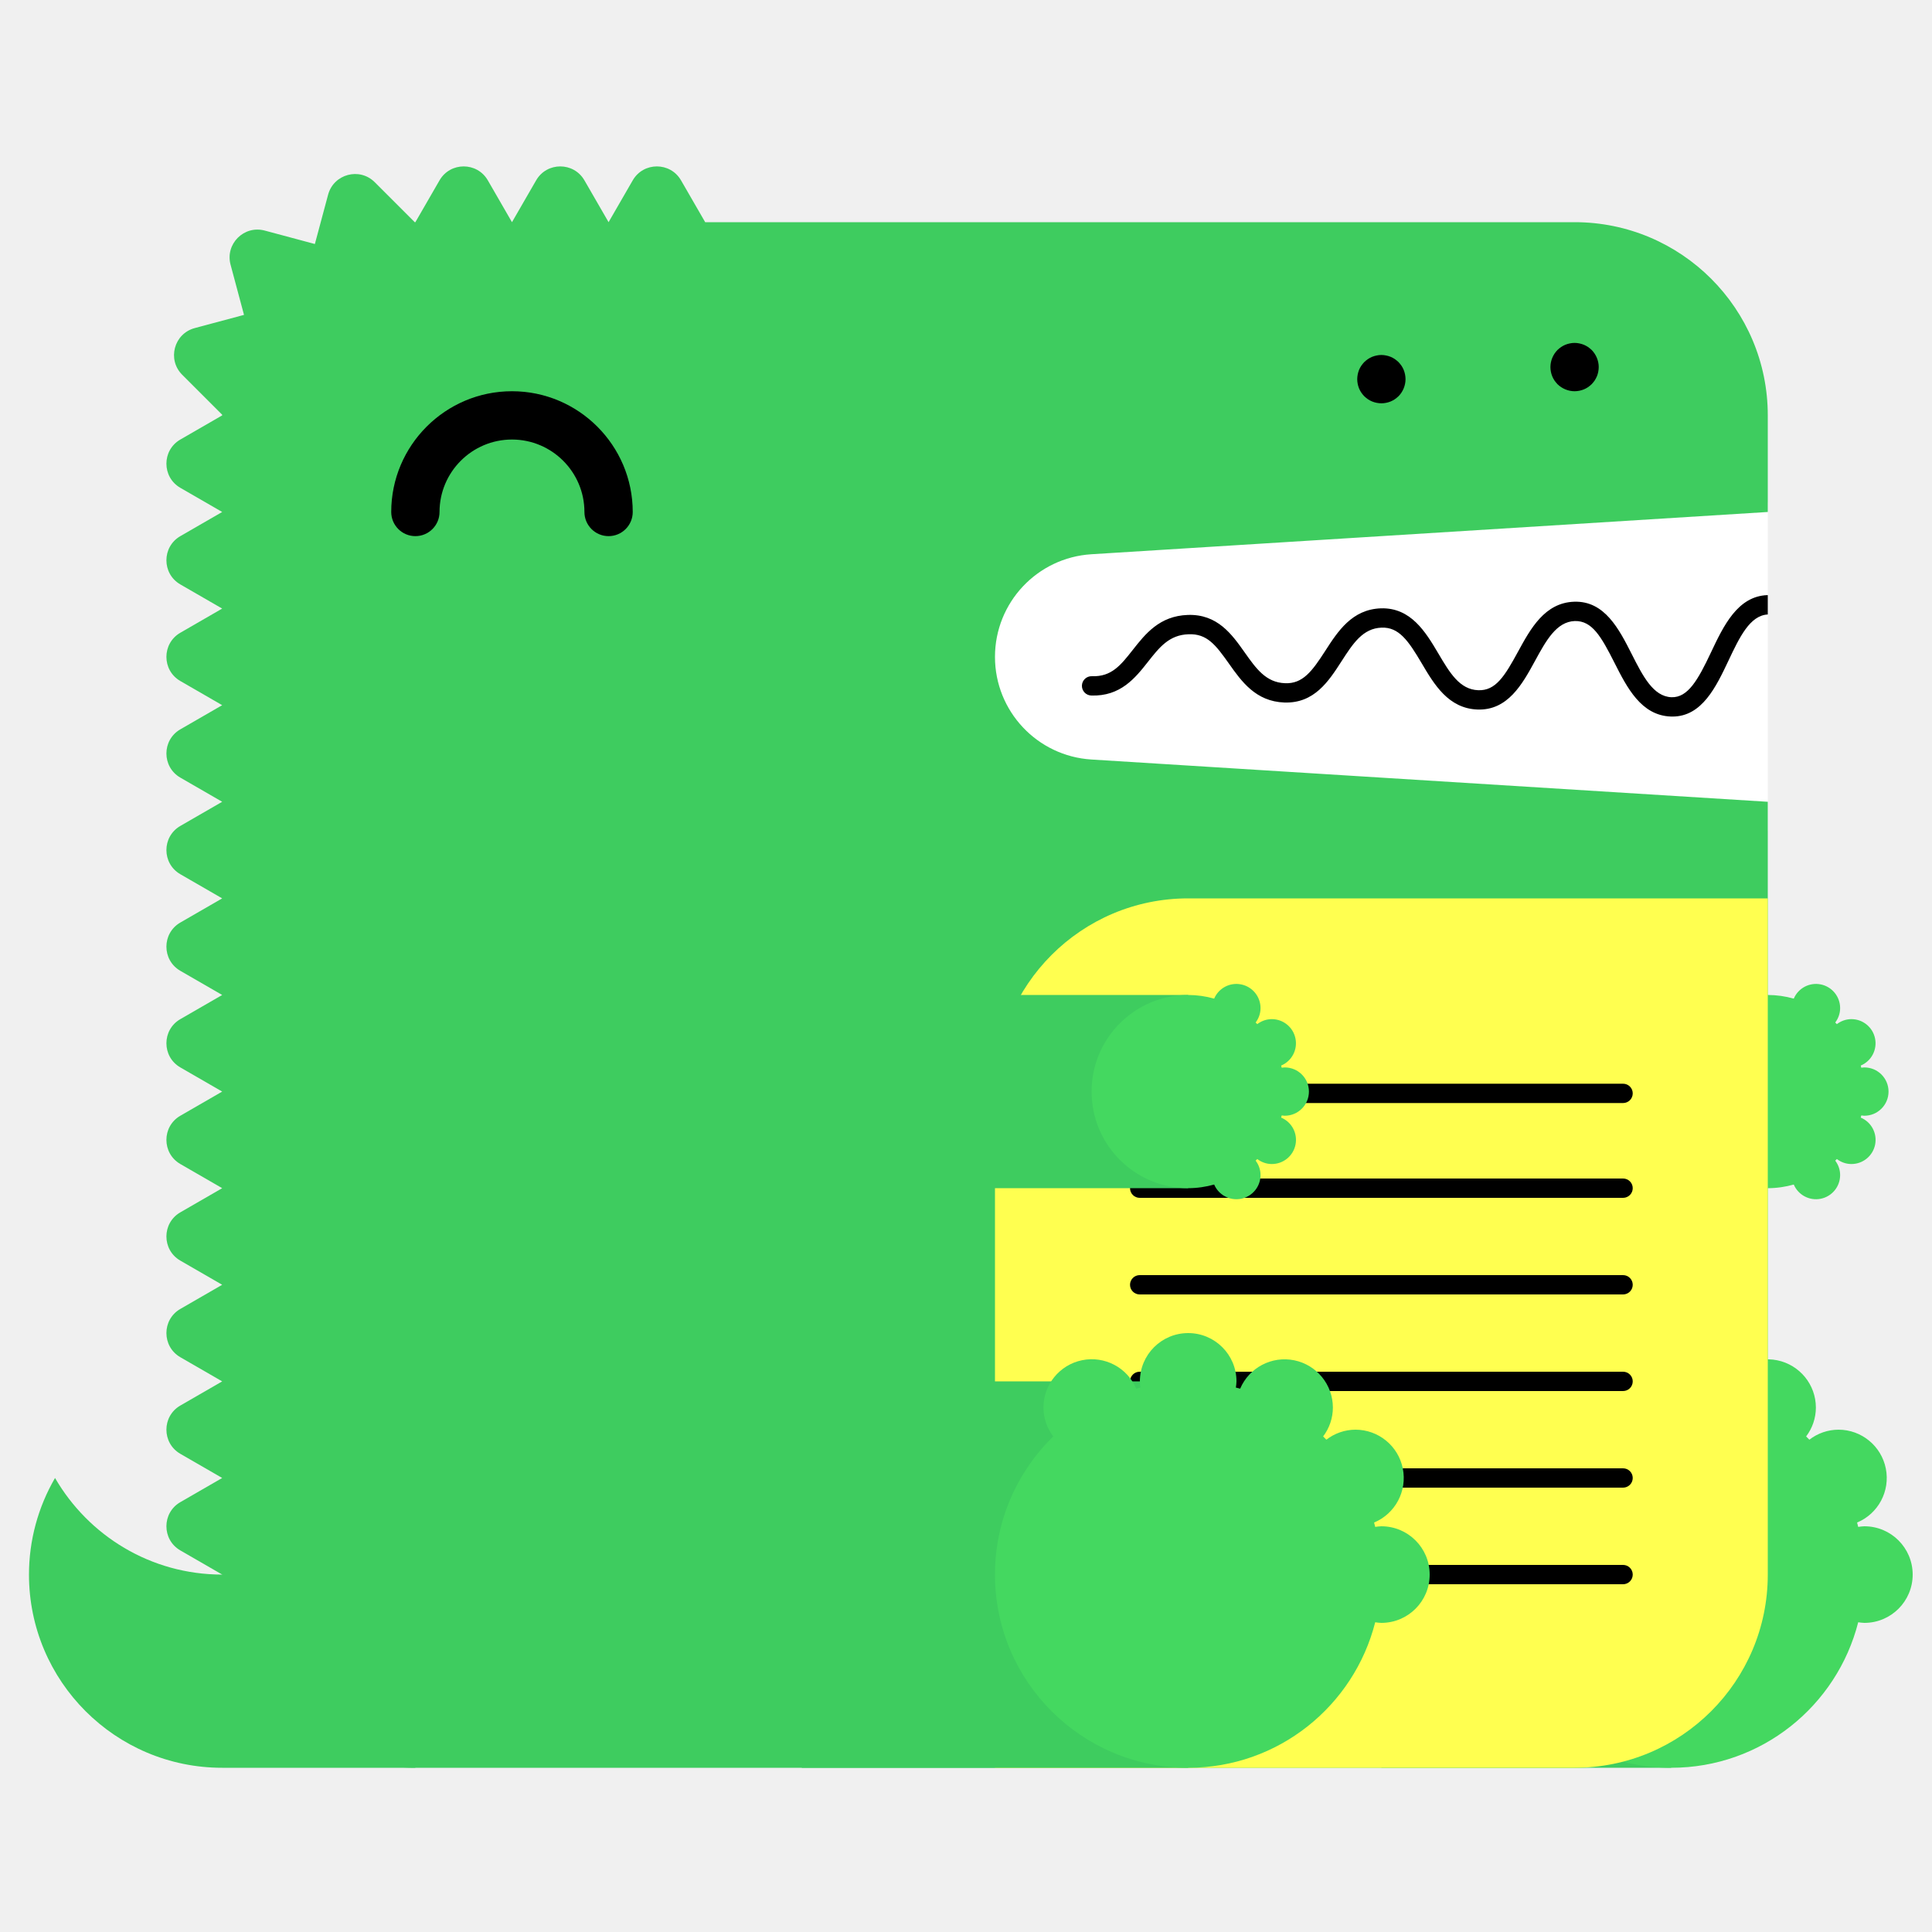
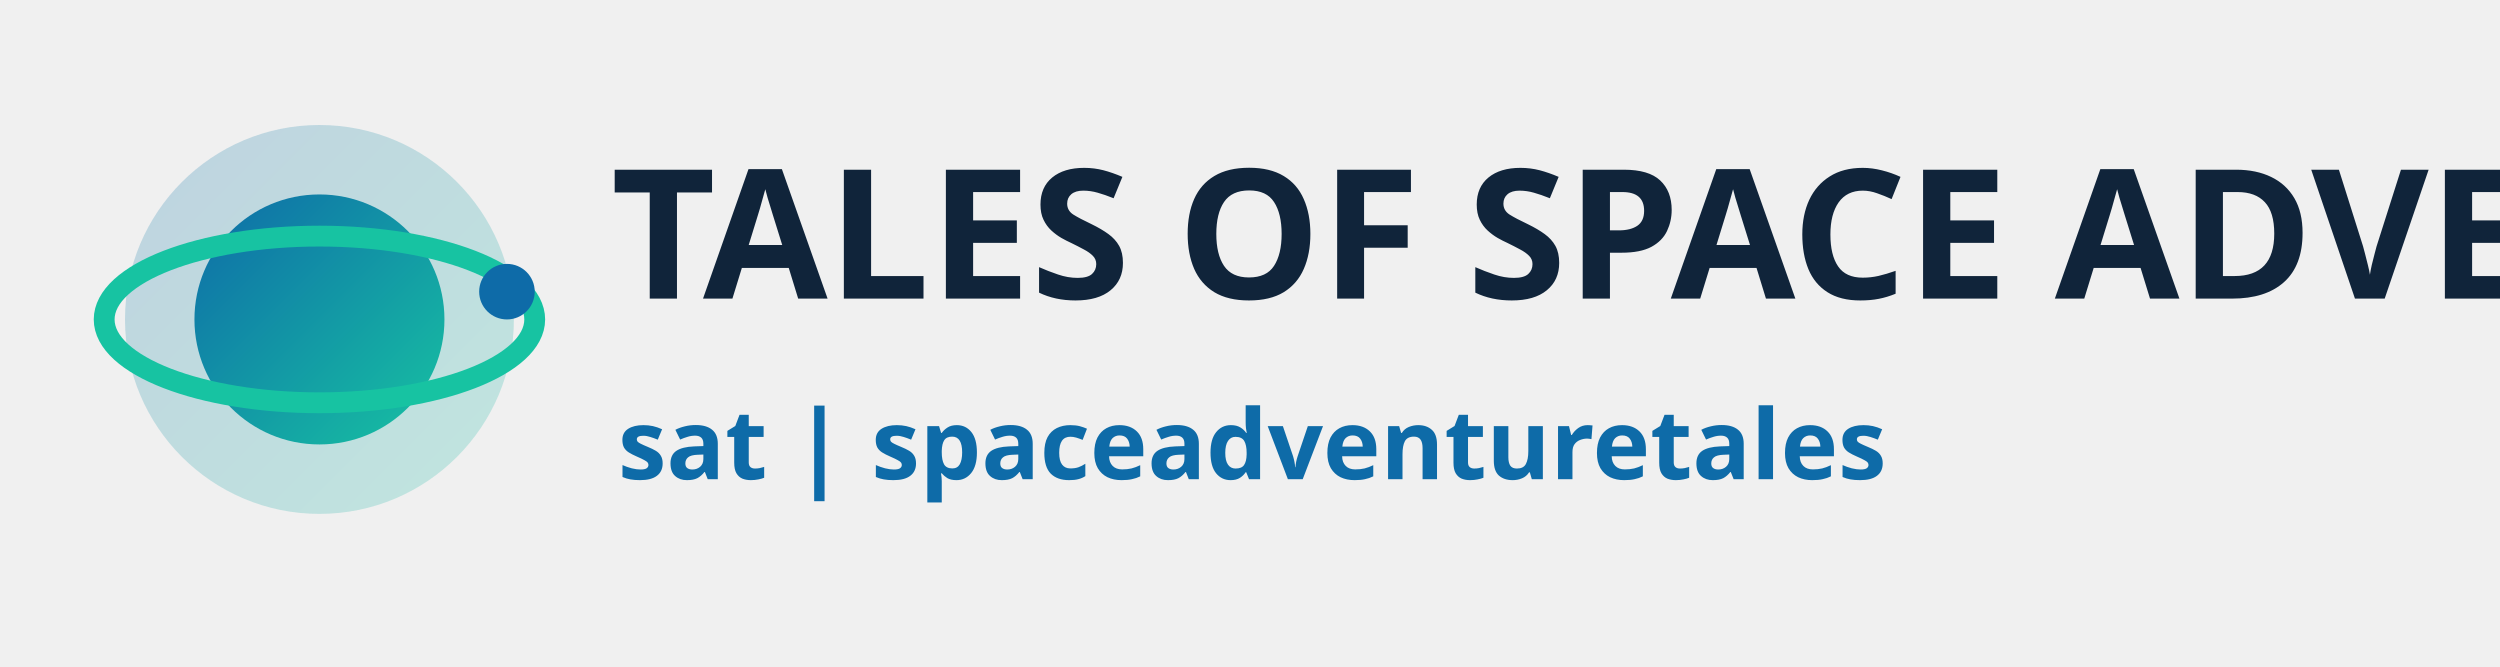
- <svg xmlns="http://www.w3.org/2000/svg" width="200" height="200" viewBox="0 0 200 200">
-   <g fill="none" fill-rule="evenodd">
-     <path fill="#FFF" d="M99 52h84v34H99z" />
-     <path d="M23 163c-7.398 0-13.843-4.027-17.303-10A19.886 19.886 0 0 0 3 163c0 11.046 8.954 20 20 20h20v-20H23z" fill="#3ECC5F" />
-     <path d="M112.98 57.376L183 53V43c0-11.046-8.954-20-20-20H73l-2.5-4.33c-1.112-1.925-3.889-1.925-5 0L63 23l-2.5-4.33c-1.111-1.925-3.889-1.925-5 0L53 23l-2.5-4.33c-1.111-1.925-3.889-1.925-5 0L43 23c-.022 0-.042.003-.065.003l-4.142-4.141c-1.57-1.571-4.252-.853-4.828 1.294l-1.369 5.104-5.192-1.392c-2.148-.575-4.111 1.389-3.535 3.536l1.39 5.193-5.102 1.367c-2.148.576-2.867 3.259-1.296 4.83l4.142 4.142c0 .021-.003.042-.003.064l-4.33 2.5c-1.925 1.111-1.925 3.889 0 5L23 53l-4.33 2.5c-1.925 1.111-1.925 3.889 0 5L23 63l-4.33 2.5c-1.925 1.111-1.925 3.889 0 5L23 73l-4.33 2.5c-1.925 1.111-1.925 3.889 0 5L23 83l-4.33 2.5c-1.925 1.111-1.925 3.889 0 5L23 93l-4.33 2.5c-1.925 1.111-1.925 3.889 0 5L23 103l-4.33 2.5c-1.925 1.111-1.925 3.889 0 5L23 113l-4.33 2.5c-1.925 1.111-1.925 3.889 0 5L23 123l-4.33 2.5c-1.925 1.111-1.925 3.889 0 5L23 133l-4.33 2.5c-1.925 1.111-1.925 3.889 0 5L23 143l-4.33 2.5c-1.925 1.111-1.925 3.889 0 5L23 153l-4.33 2.5c-1.925 1.111-1.925 3.889 0 5L23 163c0 11.046 8.954 20 20 20h120c11.046 0 20-8.954 20-20V83l-70.02-4.376A10.645 10.645 0 0 1 103 68c0-5.621 4.37-10.273 9.98-10.624" fill="#3ECC5F" />
-     <path fill="#3ECC5F" d="M143 183h30v-40h-30z" />
-     <path d="M193 158c-.219 0-.428.037-.639.064-.038-.15-.074-.301-.116-.451A5 5 0 0 0 190.32 148a4.96 4.96 0 0 0-3.016 1.036 26.531 26.531 0 0 0-.335-.336 4.955 4.955 0 0 0 1.011-2.987 5 5 0 0 0-9.599-1.959c-.148-.042-.297-.077-.445-.115.027-.211.064-.42.064-.639a5 5 0 0 0-5-5 5 5 0 0 0-5 5c0 .219.037.428.064.639-.148.038-.297.073-.445.115a4.998 4.998 0 0 0-9.599 1.959c0 1.125.384 2.151 1.011 2.987-3.717 3.632-6.031 8.693-6.031 14.3 0 11.046 8.954 20 20 20 9.339 0 17.16-6.41 19.361-15.064.211.027.42.064.639.064a5 5 0 0 0 5-5 5 5 0 0 0-5-5" fill="#44D860" />
-     <path fill="#3ECC5F" d="M153 123h30v-20h-30z" />
-     <path d="M193 115.5a2.5 2.5 0 1 0 0-5c-.109 0-.214.019-.319.032-.02-.075-.037-.15-.058-.225a2.501 2.501 0 0 0-.963-4.807c-.569 0-1.088.197-1.508.518a6.653 6.653 0 0 0-.168-.168c.314-.417.506-.931.506-1.494a2.5 2.5 0 0 0-4.8-.979A9.987 9.987 0 0 0 183 103c-5.522 0-10 4.478-10 10s4.478 10 10 10c.934 0 1.833-.138 2.69-.377a2.5 2.5 0 0 0 4.8-.979c0-.563-.192-1.077-.506-1.494.057-.055.113-.111.168-.168.42.321.939.518 1.508.518a2.5 2.5 0 0 0 .963-4.807c.021-.074.038-.15.058-.225.105.013.21.032.319.032" fill="#44D860" />
-     <path d="M63 55.5a2.5 2.5 0 0 1-2.5-2.5c0-4.136-3.364-7.5-7.5-7.5s-7.5 3.364-7.5 7.5a2.5 2.5 0 1 1-5 0c0-6.893 5.607-12.5 12.5-12.5S65.5 46.107 65.5 53a2.5 2.5 0 0 1-2.5 2.5" fill="#000" />
-     <path d="M103 183h60c11.046 0 20-8.954 20-20V93h-60c-11.046 0-20 8.954-20 20v70z" fill="#FFFF50" />
-     <path d="M168.02 124h-50.04a1 1 0 1 1 0-2h50.04a1 1 0 1 1 0 2m0 20h-50.04a1 1 0 1 1 0-2h50.04a1 1 0 1 1 0 2m0 20h-50.04a1 1 0 1 1 0-2h50.04a1 1 0 1 1 0 2m0-49.814h-50.04a1 1 0 1 1 0-2h50.04a1 1 0 1 1 0 2m0 19.814h-50.04a1 1 0 1 1 0-2h50.04a1 1 0 1 1 0 2m0 20h-50.04a1 1 0 1 1 0-2h50.04a1 1 0 1 1 0 2M183 61.611c-.012 0-.022-.006-.034-.005-3.09.105-4.552 3.196-5.842 5.923-1.346 2.85-2.387 4.703-4.093 4.647-1.889-.068-2.969-2.202-4.113-4.46-1.314-2.594-2.814-5.536-5.963-5.426-3.046.104-4.513 2.794-5.807 5.167-1.377 2.528-2.314 4.065-4.121 3.994-1.927-.07-2.951-1.805-4.136-3.813-1.321-2.236-2.848-4.75-5.936-4.664-2.994.103-4.465 2.385-5.763 4.4-1.373 2.13-2.335 3.428-4.165 3.351-1.973-.07-2.992-1.51-4.171-3.177-1.324-1.873-2.816-3.993-5.895-3.89-2.928.1-4.399 1.97-5.696 3.618-1.232 1.564-2.194 2.802-4.229 2.724a1 1 0 0 0-.072 2c3.017.101 4.545-1.8 5.872-3.487 1.177-1.496 2.193-2.787 4.193-2.855 1.926-.082 2.829 1.115 4.195 3.045 1.297 1.834 2.769 3.914 5.731 4.021 3.103.104 4.596-2.215 5.918-4.267 1.182-1.834 2.202-3.417 4.15-3.484 1.793-.067 2.769 1.35 4.145 3.681 1.297 2.197 2.766 4.686 5.787 4.796 3.125.108 4.634-2.62 5.949-5.035 1.139-2.088 2.214-4.06 4.119-4.126 1.793-.042 2.728 1.595 4.111 4.33 1.292 2.553 2.757 5.445 5.825 5.556l.169.003c3.064 0 4.518-3.075 5.805-5.794 1.139-2.41 2.217-4.68 4.067-4.773v-2z" fill="#000" />
-     <path fill="#3ECC5F" d="M83 183h40v-40H83z" />
-     <path d="M143 158c-.219 0-.428.037-.639.064-.038-.15-.074-.301-.116-.451A5 5 0 0 0 140.32 148a4.96 4.96 0 0 0-3.016 1.036 26.531 26.531 0 0 0-.335-.336 4.955 4.955 0 0 0 1.011-2.987 5 5 0 0 0-9.599-1.959c-.148-.042-.297-.077-.445-.115.027-.211.064-.42.064-.639a5 5 0 0 0-5-5 5 5 0 0 0-5 5c0 .219.037.428.064.639-.148.038-.297.073-.445.115a4.998 4.998 0 0 0-9.599 1.959c0 1.125.384 2.151 1.011 2.987-3.717 3.632-6.031 8.693-6.031 14.3 0 11.046 8.954 20 20 20 9.339 0 17.16-6.41 19.361-15.064.211.027.42.064.639.064a5 5 0 0 0 5-5 5 5 0 0 0-5-5" fill="#44D860" />
-     <path fill="#3ECC5F" d="M83 123h40v-20H83z" />
-     <path d="M133 115.5a2.5 2.5 0 1 0 0-5c-.109 0-.214.019-.319.032-.02-.075-.037-.15-.058-.225a2.501 2.501 0 0 0-.963-4.807c-.569 0-1.088.197-1.508.518a6.653 6.653 0 0 0-.168-.168c.314-.417.506-.931.506-1.494a2.5 2.5 0 0 0-4.8-.979A9.987 9.987 0 0 0 123 103c-5.522 0-10 4.478-10 10s4.478 10 10 10c.934 0 1.833-.138 2.69-.377a2.5 2.5 0 0 0 4.8-.979c0-.563-.192-1.077-.506-1.494.057-.055.113-.111.168-.168.42.321.939.518 1.508.518a2.5 2.5 0 0 0 .963-4.807c.021-.074.038-.15.058-.225.105.013.21.032.319.032" fill="#44D860" />
-     <path d="M143 41.75c-.16 0-.33-.02-.49-.05a2.52 2.52 0 0 1-.47-.14c-.15-.06-.29-.14-.431-.23-.13-.09-.259-.2-.38-.31-.109-.12-.219-.24-.309-.38s-.17-.28-.231-.43a2.619 2.619 0 0 1-.189-.96c0-.16.02-.33.05-.49.03-.16.08-.31.139-.47.061-.15.141-.29.231-.43.09-.13.2-.26.309-.38.121-.11.25-.22.38-.31.141-.09.281-.17.431-.23.149-.06.31-.11.47-.14.32-.07.65-.07.98 0 .159.03.32.08.47.14.149.06.29.14.43.23.13.09.259.2.38.31.11.12.22.25.31.38.09.14.17.28.23.43.06.16.11.31.14.47.029.16.05.33.05.49 0 .66-.271 1.31-.73 1.77-.121.11-.25.22-.38.31-.14.09-.281.17-.43.23a2.565 2.565 0 0 1-.96.19m20-1.25c-.66 0-1.3-.27-1.771-.73a3.802 3.802 0 0 1-.309-.38c-.09-.14-.17-.28-.231-.43a2.619 2.619 0 0 1-.189-.96c0-.66.27-1.3.729-1.77.121-.11.25-.22.38-.31.141-.09.281-.17.431-.23.149-.06.31-.11.47-.14.32-.07.66-.07.98 0 .159.03.32.08.47.14.149.06.29.14.43.23.13.09.259.2.38.31.459.47.73 1.11.73 1.77 0 .16-.021.33-.05.49-.03.16-.08.32-.14.47-.07.15-.14.29-.23.43-.09.13-.2.26-.31.38-.121.11-.25.22-.38.31-.14.09-.281.17-.43.23a2.565 2.565 0 0 1-.96.19" fill="#000" />
+ <svg xmlns="http://www.w3.org/2000/svg" viewBox="0 0 360 96" role="img" aria-labelledby="logoTitle logoDesc">
+   <defs>
+     <linearGradient id="satGrad" x1="0" y1="0" x2="1" y2="1">
+       <stop offset="0%" stop-color="#0e6ba8" />
+       <stop offset="100%" stop-color="#17c3a2" />
+     </linearGradient>
+   </defs>
+   <rect width="360" height="96" fill="none" />
+   <g transform="translate(12,12)">
+     <circle cx="34" cy="34" r="28" fill="url(#satGrad)" opacity="0.22" />
+     <circle cx="34" cy="34" r="18" fill="url(#satGrad)" />
+     <ellipse cx="34" cy="34" rx="31" ry="12" fill="none" stroke="#17c3a2" stroke-width="3" />
+     <circle cx="61" cy="30" r="4" fill="#0e6ba8" />
+   </g>
+   <g fill="#10243a" font-family="'Exo 2', 'Segoe UI', sans-serif" font-weight="800">
+     <text x="88" y="43" font-size="26">TALES OF SPACE ADVENTURES</text>
+     <text x="89" y="69" font-size="14" font-weight="600" fill="#0e6ba8">sat | spaceadventuretales</text>
  </g>
</svg>
